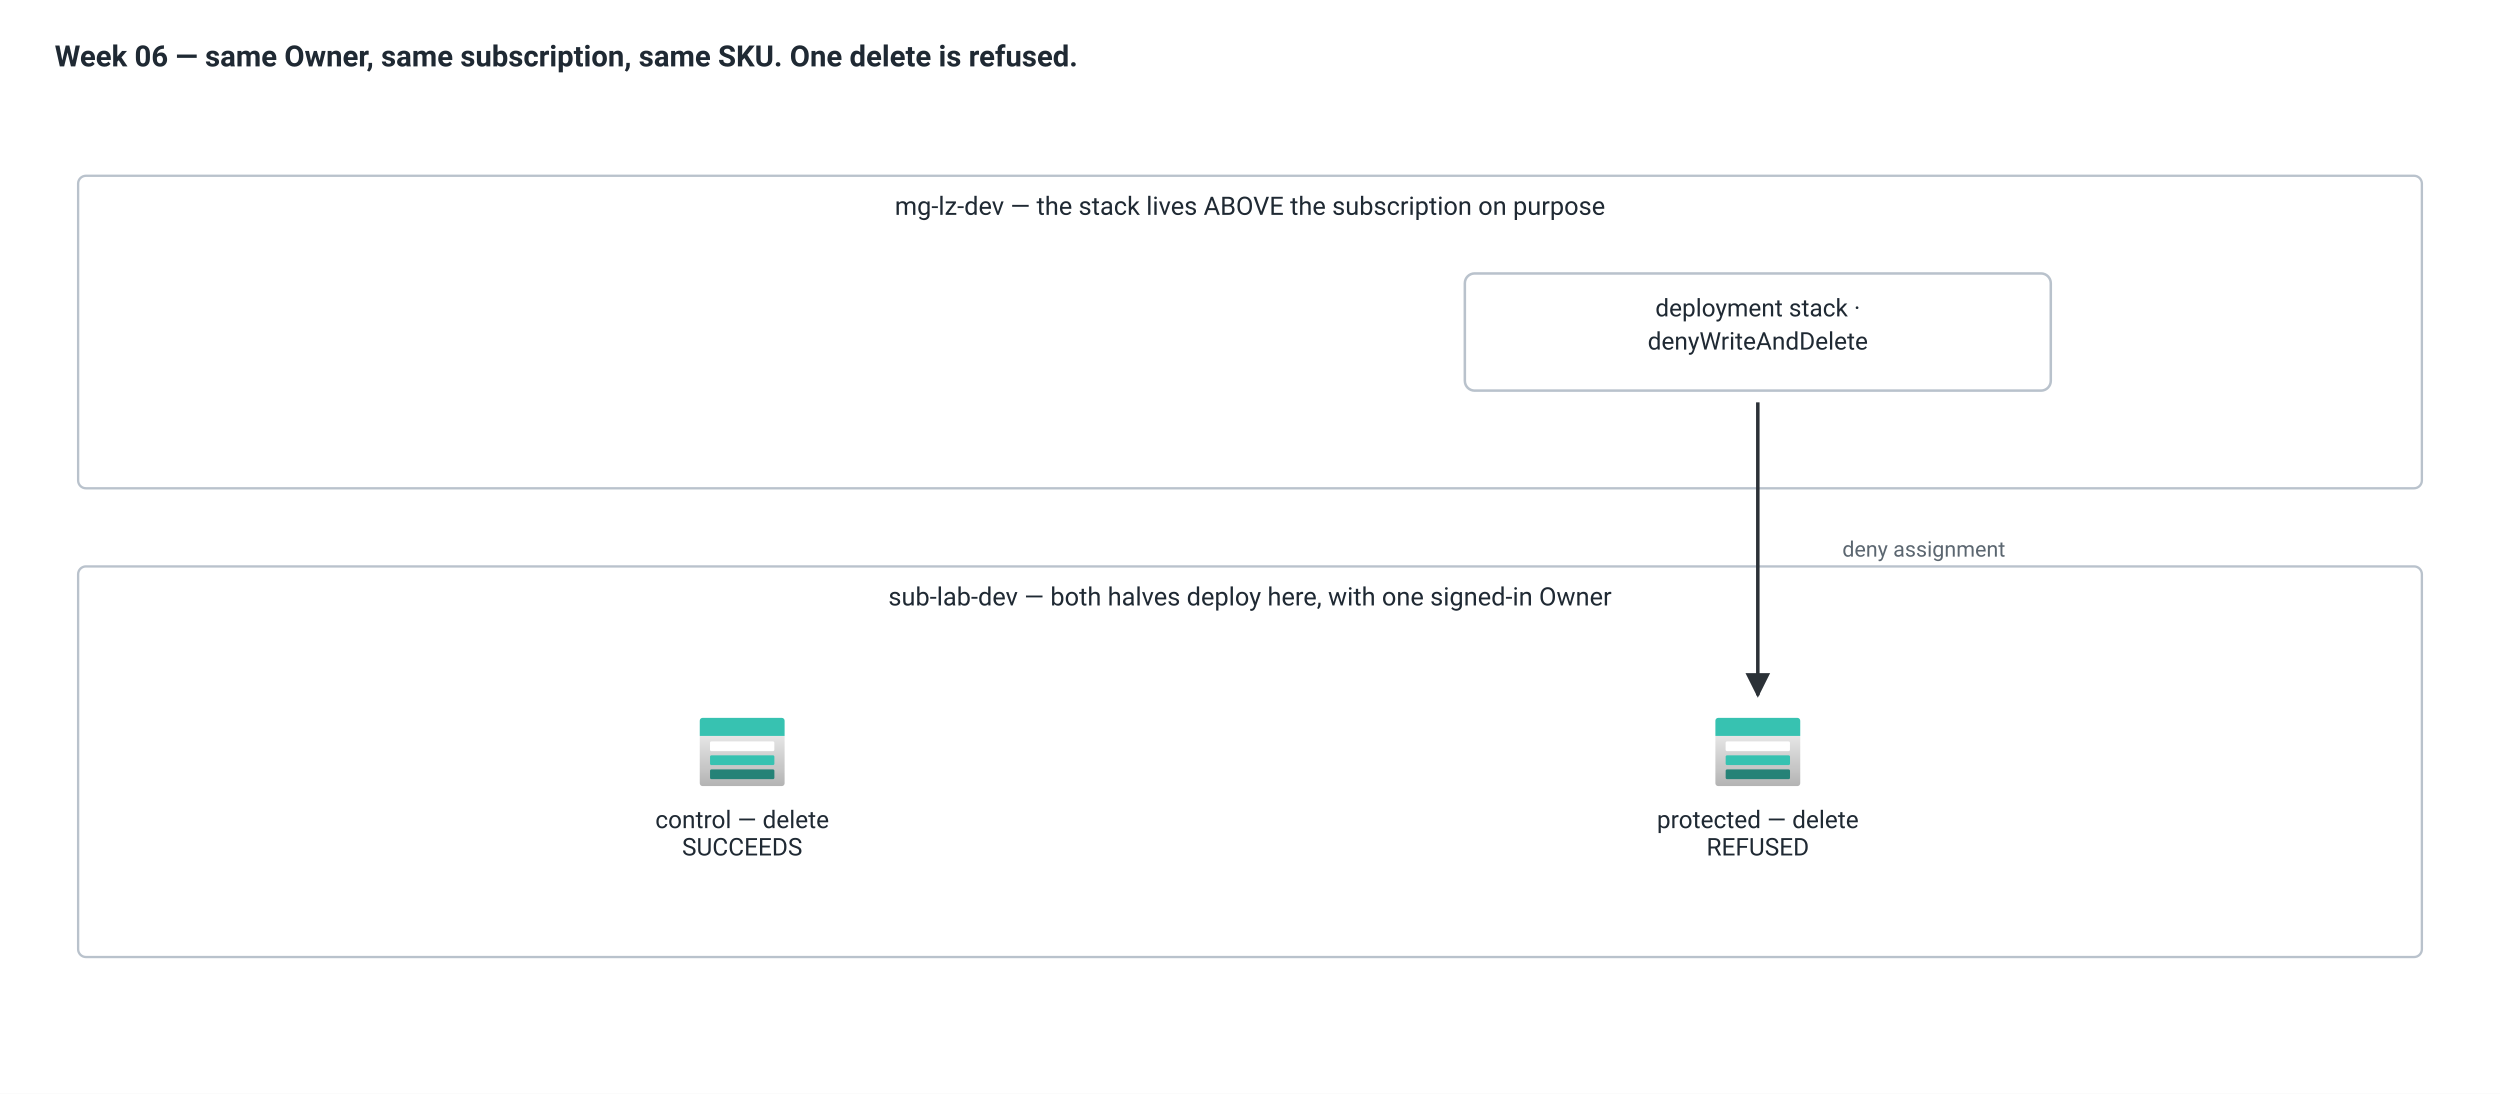
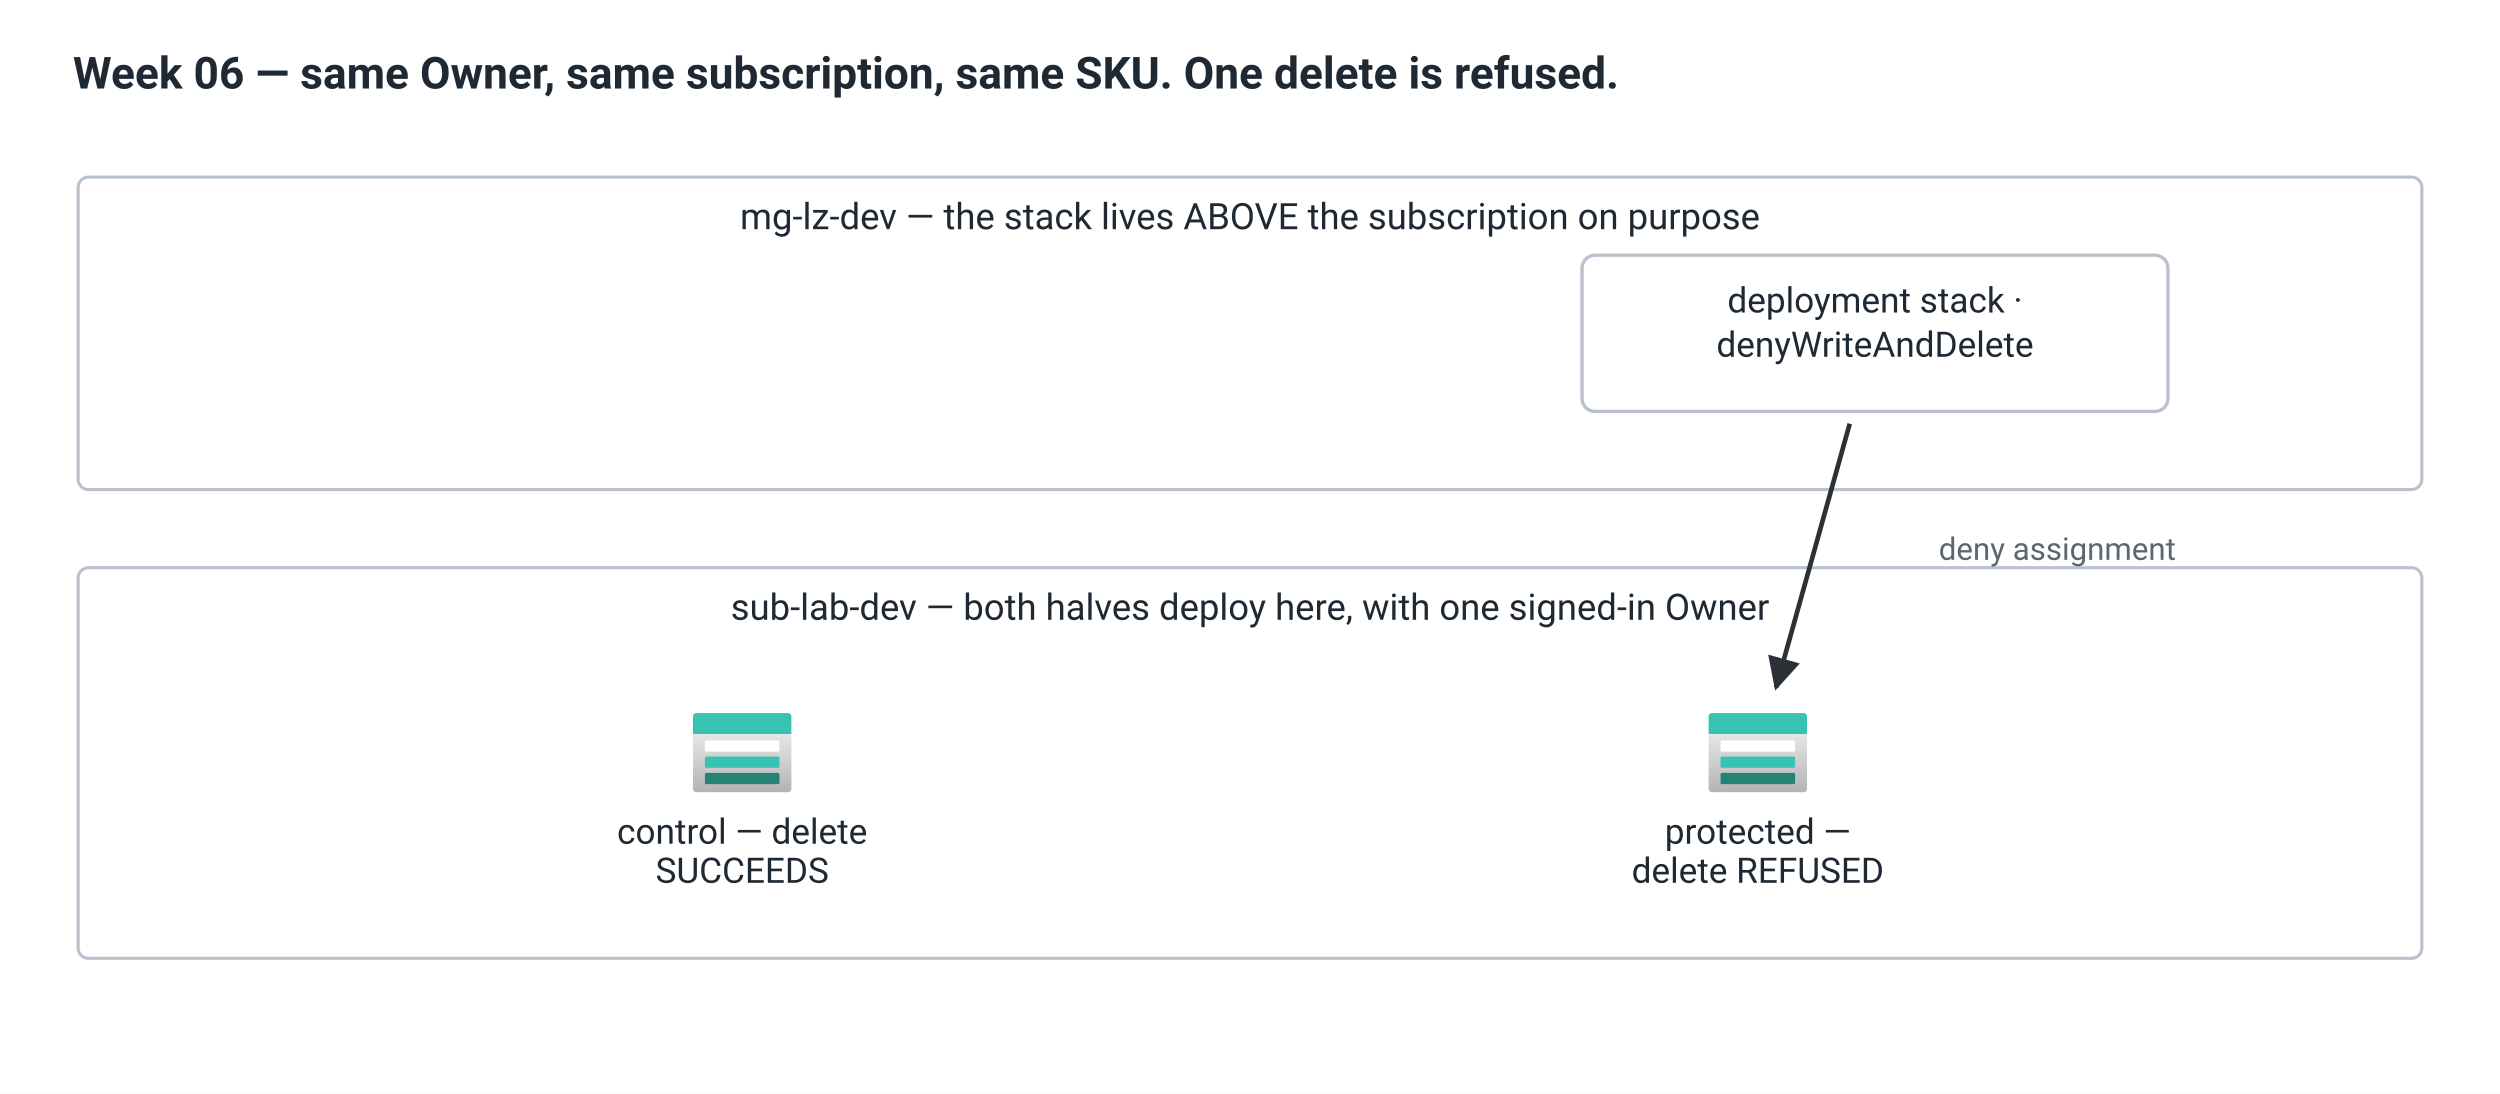
- <svg xmlns="http://www.w3.org/2000/svg" viewBox="0 0 1280 560" width="1280" height="560" role="img" aria-label="Architecture diagram. A deployment stack created at the mg-lz-dev management group carries denySettingsMode denyWriteAndDelete, and it lives ABOVE the subscription on purpose so a Contributor inside the subscription cannot reach it to lift its own restriction. The stack places a deny assignment on one of two otherwise identical storage accounts in the lab subscription. The control storage account, built by Terraform with no protection, is deleted successfully. The protected one, deployed from ARM JSON and owned by the stack, refuses the same delete with DenyAssignmentAuthorizationFailed, attempted by the same signed-in Owner.">
+ <svg xmlns="http://www.w3.org/2000/svg" viewBox="0 0 960 420" width="960" height="420" role="img" aria-label="Architecture diagram. A deployment stack created at the mg-lz-dev management group carries denySettingsMode denyWriteAndDelete, and it lives ABOVE the subscription on purpose so a Contributor inside the subscription cannot reach it to lift its own restriction. The stack places a deny assignment on one of two otherwise identical storage accounts in the lab subscription. The control storage account, built by Terraform with no protection, is deleted successfully. The protected one, deployed from ARM JSON and owned by the stack, refuses the same delete with DenyAssignmentAuthorizationFailed, attempted by the same signed-in Owner.">
  <defs>
    <marker id="arw" viewBox="0 0 10 10" refX="9" refY="5" markerWidth="7" markerHeight="7" orient="auto-start-reverse">
      <path d="M0,0 L10,5 L0,10 z" fill="#2b3137" />
    </marker>
  </defs>
-   <rect x="0" y="0" width="1280" height="560" fill="#ffffff" />
-   <text x="28" y="34" font-family="-apple-system, BlinkMacSystemFont, Segoe UI, Roboto, Helvetica, Arial, sans-serif" font-size="15" font-weight="700" fill="#1f2933">Week 06 — same Owner, same subscription, same SKU. One delete is refused.</text>
-   <rect x="40" y="90" width="1200" height="160" rx="4" fill="#ffffff" stroke="#b9c2cc" stroke-width="1.2" />
-   <text x="640.0" y="110" font-family="-apple-system, BlinkMacSystemFont, Segoe UI, Roboto, Helvetica, Arial, sans-serif" font-size="13" fill="#1f2933" text-anchor="middle">mg-lz-dev — the stack lives ABOVE the subscription on purpose</text>
-   <rect x="40" y="290" width="1200" height="200" rx="4" fill="#ffffff" stroke="#b9c2cc" stroke-width="1.2" />
-   <text x="640.0" y="310" font-family="-apple-system, BlinkMacSystemFont, Segoe UI, Roboto, Helvetica, Arial, sans-serif" font-size="13" fill="#1f2933" text-anchor="middle">sub-lab-dev — both halves deploy here, with one signed-in Owner</text>
-   <path d="M900.0,206.0 L900.0,356.0" fill="none" stroke="#2b3137" stroke-width="1.8" marker-end="url(#arw)" />
-   <text x="985" y="285" font-family="-apple-system, BlinkMacSystemFont, Segoe UI, Roboto, Helvetica, Arial, sans-serif" font-size="11" fill="#5b6670" text-anchor="middle">deny assignment</text>
-   <rect x="750.0" y="140.0" width="300" height="60" rx="5" fill="#ffffff" stroke="#b9c2cc" stroke-width="1.3" />
-   <text x="900" y="162.0" font-family="-apple-system, BlinkMacSystemFont, Segoe UI, Roboto, Helvetica, Arial, sans-serif" font-size="12.5" fill="#1f2933" text-anchor="middle">deployment stack ·</text>
-   <text x="900" y="179.0" font-family="-apple-system, BlinkMacSystemFont, Segoe UI, Roboto, Helvetica, Arial, sans-serif" font-size="12.5" fill="#1f2933" text-anchor="middle">denyWriteAndDelete</text>
-   <g transform="translate(357.0,362.0) scale(2.555556)">
+   <rect x="0" y="0" width="960" height="420" fill="#ffffff" />
+   <text x="28" y="34" font-family="-apple-system, BlinkMacSystemFont, Segoe UI, Roboto, Helvetica, Arial, sans-serif" font-size="17" font-weight="700" fill="#1f2933">Week 06 — same Owner, same subscription, same SKU. One delete is refused.</text>
+   <rect x="30" y="68" width="900" height="120" rx="4" fill="#ffffff" stroke="#b9c2cc" stroke-width="1.2" />
+   <text x="480.0" y="88" font-family="-apple-system, BlinkMacSystemFont, Segoe UI, Roboto, Helvetica, Arial, sans-serif" font-size="14" fill="#1f2933" text-anchor="middle">mg-lz-dev — the stack lives ABOVE the subscription on purpose</text>
+   <rect x="30" y="218" width="900" height="150" rx="4" fill="#ffffff" stroke="#b9c2cc" stroke-width="1.2" />
+   <text x="480.0" y="238" font-family="-apple-system, BlinkMacSystemFont, Segoe UI, Roboto, Helvetica, Arial, sans-serif" font-size="14" fill="#1f2933" text-anchor="middle">sub-lab-dev — both halves deploy here, with one signed-in Owner</text>
+   <path d="M710.3,162.7 L682.0,264.0" fill="none" stroke="#2b3137" stroke-width="1.8" marker-end="url(#arw)" />
+   <text x="790" y="215" font-family="-apple-system, BlinkMacSystemFont, Segoe UI, Roboto, Helvetica, Arial, sans-serif" font-size="12" fill="#5b6670" text-anchor="middle">deny assignment</text>
+   <rect x="607.5" y="98.0" width="225" height="60" rx="5" fill="#ffffff" stroke="#b9c2cc" stroke-width="1.3" />
+   <text x="720" y="120.0" font-family="-apple-system, BlinkMacSystemFont, Segoe UI, Roboto, Helvetica, Arial, sans-serif" font-size="13.5" fill="#1f2933" text-anchor="middle">deployment stack ·</text>
+   <text x="720" y="137.0" font-family="-apple-system, BlinkMacSystemFont, Segoe UI, Roboto, Helvetica, Arial, sans-serif" font-size="13.5" fill="#1f2933" text-anchor="middle">denyWriteAndDelete</text>
+   <g transform="translate(265.0,269.0) scale(2.222222)">
    <defs>
      <linearGradient id="n1i0" x1="9" y1="15.83" x2="9" y2="5.79" gradientUnits="userSpaceOnUse">
        <stop offset="0" stop-color="#b3b3b3" />
        <stop offset="0.26" stop-color="#c1c1c1" />
        <stop offset="1" stop-color="#e6e6e6" />
      </linearGradient>
    </defs>
    <path d="M.5,5.79h17a0,0,0,0,1,0,0v9.48a.57.57,0,0,1-.57.57H1.07a.57.57,0,0,1-.57-.57V5.79A0,0,0,0,1,.5,5.79Z" fill="url(#n1i0)" />
    <path d="M1.07,2.17H16.93a.57.57,0,0,1,.57.57V5.79a0,0,0,0,1,0,0H.5a0,0,0,0,1,0,0V2.73A.57.57,0,0,1,1.07,2.17Z" fill="#37c2b1" />
    <path d="M2.81,6.89H15.18a.27.27,0,0,1,.26.27v1.4a.27.27,0,0,1-.26.27H2.81a.27.27,0,0,1-.26-.27V7.16A.27.27,0,0,1,2.81,6.89Z" fill="#fff" />
    <path d="M2.82,9.68H15.19a.27.27,0,0,1,.26.27v1.41a.27.27,0,0,1-.26.27H2.82a.27.27,0,0,1-.26-.27V10A.27.27,0,0,1,2.82,9.68Z" fill="#37c2b1" />
    <path d="M2.82,12.5H15.19a.27.27,0,0,1,.26.27v1.41a.27.27,0,0,1-.26.27H2.82a.27.27,0,0,1-.26-.27V12.77A.27.27,0,0,1,2.82,12.5Z" fill="#258277" />
  </g>
-   <text x="380" y="424.0" font-family="-apple-system, BlinkMacSystemFont, Segoe UI, Roboto, Helvetica, Arial, sans-serif" font-size="12.5" fill="#1f2933" text-anchor="middle">control — delete</text>
-   <text x="380" y="438.0" font-family="-apple-system, BlinkMacSystemFont, Segoe UI, Roboto, Helvetica, Arial, sans-serif" font-size="12.5" fill="#1f2933" text-anchor="middle">SUCCEEDS</text>
-   <g transform="translate(877.0,362.0) scale(2.555556)">
+   <text x="285" y="324.0" font-family="-apple-system, BlinkMacSystemFont, Segoe UI, Roboto, Helvetica, Arial, sans-serif" font-size="13.5" fill="#1f2933" text-anchor="middle">control — delete</text>
+   <text x="285" y="339.0" font-family="-apple-system, BlinkMacSystemFont, Segoe UI, Roboto, Helvetica, Arial, sans-serif" font-size="13.5" fill="#1f2933" text-anchor="middle">SUCCEEDS</text>
+   <g transform="translate(655.0,269.0) scale(2.222222)">
    <defs>
      <linearGradient id="n2i0" x1="9" y1="15.83" x2="9" y2="5.79" gradientUnits="userSpaceOnUse">
        <stop offset="0" stop-color="#b3b3b3" />
        <stop offset="0.26" stop-color="#c1c1c1" />
        <stop offset="1" stop-color="#e6e6e6" />
      </linearGradient>
    </defs>
    <path d="M.5,5.79h17a0,0,0,0,1,0,0v9.48a.57.57,0,0,1-.57.57H1.07a.57.57,0,0,1-.57-.57V5.79A0,0,0,0,1,.5,5.79Z" fill="url(#n2i0)" />
    <path d="M1.07,2.17H16.93a.57.57,0,0,1,.57.57V5.79a0,0,0,0,1,0,0H.5a0,0,0,0,1,0,0V2.73A.57.57,0,0,1,1.07,2.17Z" fill="#37c2b1" />
    <path d="M2.81,6.89H15.18a.27.27,0,0,1,.26.27v1.4a.27.27,0,0,1-.26.27H2.81a.27.27,0,0,1-.26-.27V7.16A.27.27,0,0,1,2.81,6.89Z" fill="#fff" />
    <path d="M2.82,9.68H15.19a.27.27,0,0,1,.26.27v1.41a.27.27,0,0,1-.26.27H2.82a.27.27,0,0,1-.26-.27V10A.27.27,0,0,1,2.82,9.68Z" fill="#37c2b1" />
    <path d="M2.82,12.5H15.19a.27.27,0,0,1,.26.27v1.41a.27.27,0,0,1-.26.27H2.82a.27.27,0,0,1-.26-.27V12.77A.27.27,0,0,1,2.82,12.5Z" fill="#258277" />
  </g>
-   <text x="900" y="424.0" font-family="-apple-system, BlinkMacSystemFont, Segoe UI, Roboto, Helvetica, Arial, sans-serif" font-size="12.5" fill="#1f2933" text-anchor="middle">protected — delete</text>
-   <text x="900" y="438.0" font-family="-apple-system, BlinkMacSystemFont, Segoe UI, Roboto, Helvetica, Arial, sans-serif" font-size="12.5" fill="#1f2933" text-anchor="middle">REFUSED</text>
+   <text x="675" y="324.0" font-family="-apple-system, BlinkMacSystemFont, Segoe UI, Roboto, Helvetica, Arial, sans-serif" font-size="13.5" fill="#1f2933" text-anchor="middle">protected —</text>
+   <text x="675" y="339.0" font-family="-apple-system, BlinkMacSystemFont, Segoe UI, Roboto, Helvetica, Arial, sans-serif" font-size="13.5" fill="#1f2933" text-anchor="middle">delete REFUSED</text>
</svg>
